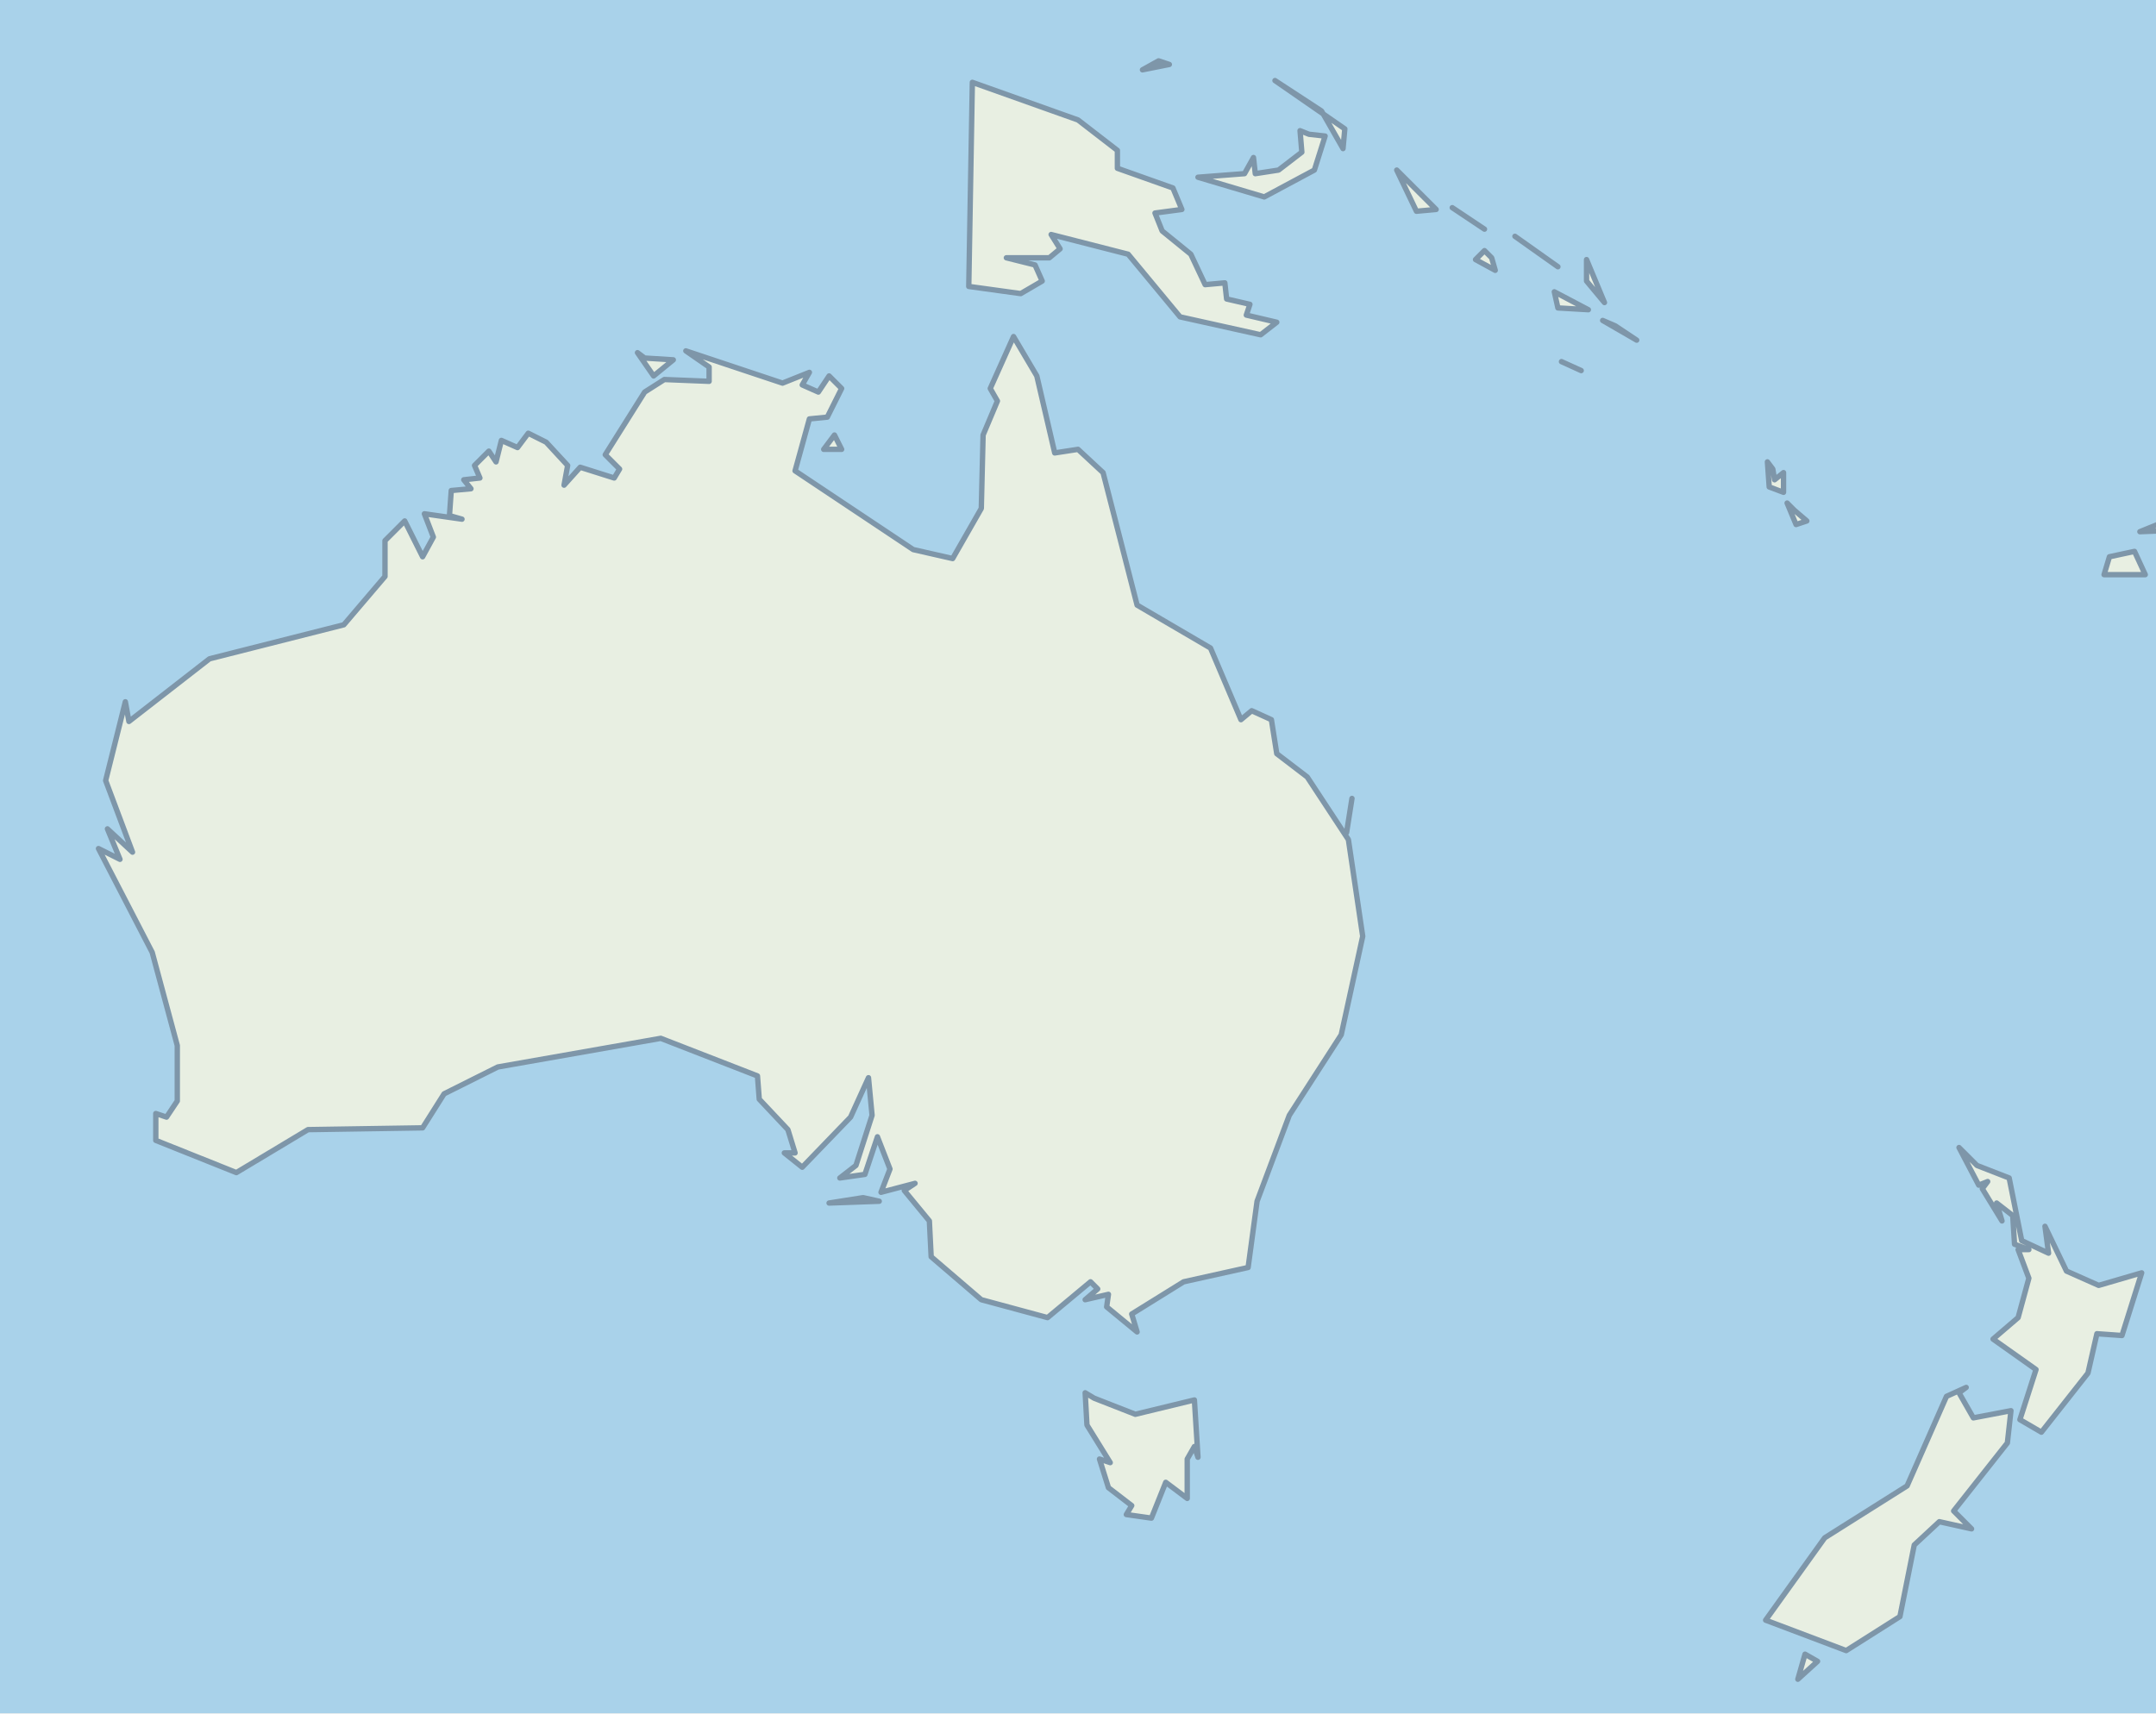
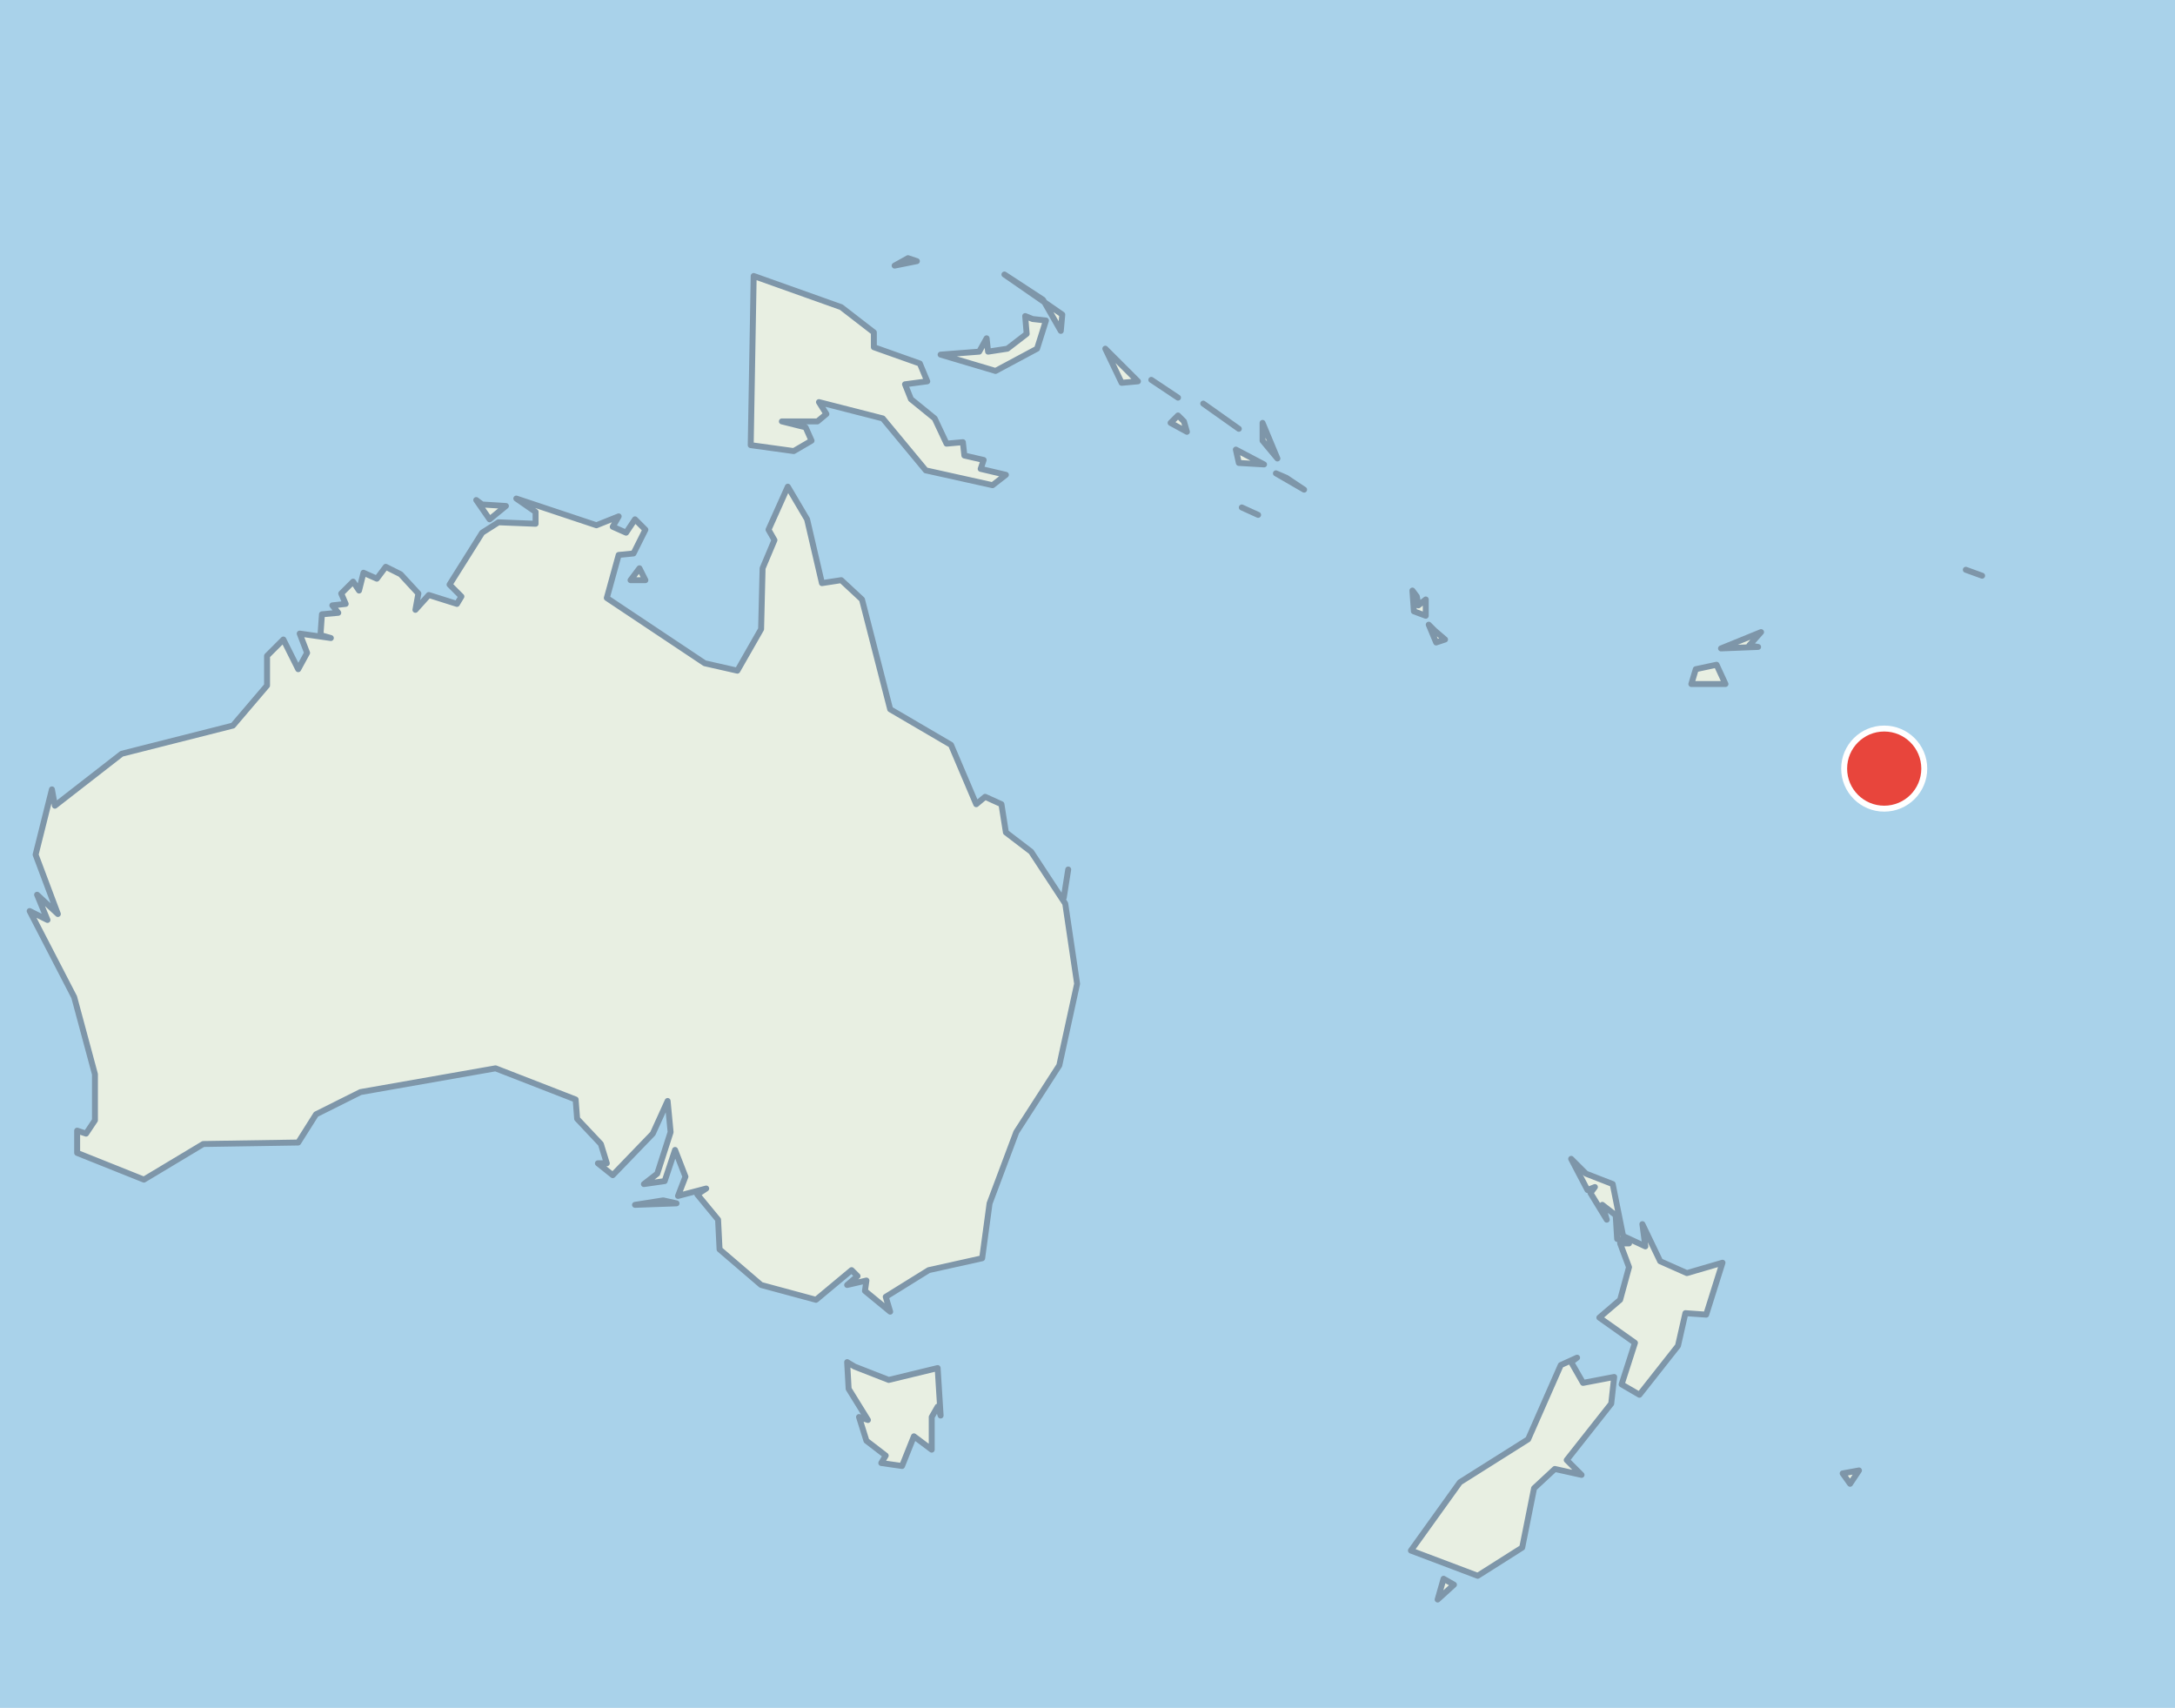
- <svg xmlns="http://www.w3.org/2000/svg" viewBox="1.920 0.000 1.204 0.957" preserveAspectRatio="xMidYMid meet">
-   <rect x="1.920" y="0.000" width="1.204" height="0.957" fill="#a9d2ea" />
-   <g stroke="#7e96a9" stroke-width="0.003" stroke-linejoin="round">
+ <svg xmlns="http://www.w3.org/2000/svg" viewBox="1.955 -0.140 1.466 1.151" preserveAspectRatio="xMidYMid meet">
+   <rect x="1.955" y="-0.140" width="1.466" height="1.151" fill="#a9d2ea" />
+   <g stroke="#7e96a9" stroke-width="0.004" stroke-linejoin="round">
    <path d="M2.499,0.21 2.509,0.253 2.522,0.251 2.536,0.264 2.555,0.338 2.596,0.362 2.613,0.402 2.619,0.397 2.63,0.402 2.633,0.421 2.65,0.434 2.673,0.469 2.681,0.523 2.669,0.578 2.64,0.623 2.622,0.671 2.617,0.708 2.581,0.716 2.552,0.734 2.555,0.744 2.538,0.73 2.539,0.723 2.526,0.726 2.533,0.72 2.529,0.716 2.505,0.736 2.468,0.726 2.44,0.702 2.439,0.682 2.425,0.665 2.431,0.661 2.412,0.666 2.417,0.653 2.41,0.635 2.403,0.656 2.389,0.658 2.398,0.651 2.407,0.623 2.405,0.602 2.395,0.624 2.368,0.652 2.358,0.644 2.364,0.644 2.36,0.631 2.344,0.614 2.343,0.601 2.289,0.58 2.198,0.596 2.168,0.611 2.156,0.63 2.092,0.631 2.052,0.655 2.007,0.637 2.007,0.622 2.013,0.624 2.019,0.615 2.019,0.584 2.005,0.532 1.975,0.474 1.987,0.48 1.98,0.463 1.994,0.476 1.979,0.436 1.99,0.392 1.992,0.403 2.037,0.368 2.112,0.349 2.135,0.322 2.135,0.302 2.146,0.291 2.156,0.311 2.162,0.3 2.157,0.287 2.178,0.29 2.171,0.288 2.172,0.274 2.183,0.273 2.179,0.268 2.188,0.267 2.185,0.26 2.193,0.252 2.197,0.258 2.2,0.246 2.209,0.25 2.215,0.242 2.225,0.247 2.237,0.26 2.235,0.271 2.244,0.261 2.263,0.267 2.266,0.262 2.258,0.254 2.28,0.219 2.291,0.212 2.316,0.213 2.316,0.205 2.303,0.196 2.357,0.214 2.372,0.208 2.368,0.215 2.377,0.219 2.383,0.21 2.39,0.217 2.382,0.233 2.372,0.234 2.364,0.263 2.43,0.307 2.452,0.312 2.468,0.284 2.469,0.243 2.477,0.224 2.473,0.217 2.486,0.188 2.499,0.21Z M2.672,0.465 2.675,0.446 2.672,0.465Z M2.386,0.243 2.39,0.251 2.38,0.251 2.386,0.243Z M2.28,0.2 2.296,0.201 2.285,0.21 2.276,0.197 2.28,0.2Z M2.402,0.669 2.411,0.671 2.383,0.672 2.402,0.669Z M2.531,0.781 2.554,0.79 2.587,0.782 2.589,0.814 2.587,0.808 2.583,0.815 2.583,0.837 2.571,0.828 2.563,0.848 2.549,0.846 2.552,0.841 2.539,0.831 2.534,0.815 2.54,0.817 2.527,0.796 2.526,0.778 2.531,0.781Z" fill="#e8efe2" />
    <path d="M3.142,0.286 3.134,0.295 3.14,0.296 3.115,0.297 3.142,0.286Z M3.112,0.308 3.118,0.321 3.095,0.321 3.098,0.311 3.112,0.308Z" fill="#e8efe2" />
-     <path d="M3.022,0.792 3.043,0.788 3.041,0.806 3.011,0.844 3.021,0.854 3.003,0.85 2.989,0.863 2.981,0.903 2.951,0.922 2.906,0.905 2.939,0.859 2.985,0.83 3.007,0.78 3.018,0.775 3.014,0.778 3.022,0.792Z M2.935,0.928 2.924,0.938 2.928,0.924 2.935,0.928Z M3.024,0.651 3.042,0.658 3.049,0.693 3.064,0.7 3.062,0.685 3.074,0.71 3.092,0.718 3.116,0.711 3.105,0.746 3.091,0.745 3.086,0.767 3.06,0.8 3.048,0.793 3.057,0.765 3.033,0.748 3.047,0.736 3.053,0.714 3.047,0.698 3.053,0.698 3.045,0.695 3.044,0.679 3.035,0.672 3.038,0.682 3.027,0.664 3.03,0.66 3.025,0.662 3.014,0.641 3.024,0.651Z M-3.075,0.851 -3.081,0.86 -3.087,0.853 -3.075,0.851Z" fill="#e8efe2" />
+     <path d="M3.022,0.792 3.043,0.788 3.041,0.806 3.011,0.844 3.021,0.854 3.003,0.85 2.989,0.863 2.981,0.903 2.951,0.922 2.906,0.905 2.939,0.859 2.985,0.83 3.007,0.78 3.018,0.775 3.014,0.778 3.022,0.792Z M2.935,0.928 2.924,0.938 2.928,0.924 2.935,0.928Z M3.024,0.651 3.042,0.658 3.049,0.693 3.064,0.7 3.062,0.685 3.074,0.71 3.092,0.718 3.116,0.711 3.105,0.746 3.091,0.745 3.086,0.767 3.06,0.8 3.048,0.793 3.057,0.765 3.033,0.748 3.047,0.736 3.053,0.714 3.047,0.698 3.053,0.698 3.045,0.695 3.044,0.679 3.035,0.672 3.038,0.682 3.027,0.664 3.03,0.66 3.025,0.662 3.014,0.641 3.024,0.651Z M3.208,0.851 3.202,0.86 3.197,0.853 3.208,0.851Z" fill="#e8efe2" />
    <path d="M2.67,0.083 2.658,0.062 2.632,0.045 2.671,0.072 2.67,0.083Z M2.651,0.075 2.66,0.076 2.654,0.095 2.626,0.11 2.589,0.099 2.615,0.097 2.62,0.088 2.621,0.097 2.634,0.095 2.647,0.085 2.646,0.073 2.651,0.075Z M2.461,0.16 2.463,0.046 2.522,0.067 2.544,0.084 2.544,0.094 2.575,0.105 2.58,0.117 2.565,0.119 2.569,0.129 2.585,0.142 2.593,0.159 2.604,0.158 2.605,0.167 2.618,0.17 2.616,0.176 2.633,0.18 2.624,0.187 2.579,0.177 2.55,0.142 2.507,0.131 2.512,0.139 2.506,0.144 2.482,0.144 2.498,0.148 2.502,0.157 2.49,0.164 2.461,0.16Z M2.567,0.034 2.573,0.036 2.558,0.039 2.567,0.034Z M2.722,0.117 2.711,0.118 2.7,0.095 2.722,0.117Z" fill="#e8efe2" />
-     <path d="M-2.992,0.248 -3.003,0.244 -2.992,0.248Z" fill="#e8efe2" />
+     <path d="M3.291,0.248 3.28,0.244 3.291,0.248Z" fill="#e8efe2" />
    <path d="M2.91,0.262 2.911,0.268 2.916,0.264 2.916,0.275 2.908,0.272 2.907,0.258 2.91,0.262Z M2.922,0.285 2.929,0.291 2.923,0.293 2.918,0.281 2.922,0.285Z" fill="#e8efe2" />
    <path d="M2.803,0.207 2.792,0.202 2.803,0.207Z M2.753,0.144 2.755,0.151 2.744,0.145 2.749,0.14 2.753,0.144Z M2.788,0.163 2.807,0.173 2.79,0.172 2.788,0.163Z M2.79,0.149 2.766,0.132 2.79,0.149Z M2.749,0.128 2.731,0.116 2.749,0.128Z M2.806,0.145 2.816,0.169 2.806,0.157 2.806,0.145Z M2.822,0.182 2.834,0.19 2.815,0.179 2.822,0.182Z" fill="#e8efe2" />
-     <circle cx="-3.048" cy="0.357" r="0.022" fill="#e8453c" stroke="#fff" stroke-width="0.003" />
+     <circle cx="3.225" cy="0.378" r="0.027" fill="#e8453c" stroke="#fff" stroke-width="0.004" />
  </g>
</svg>
